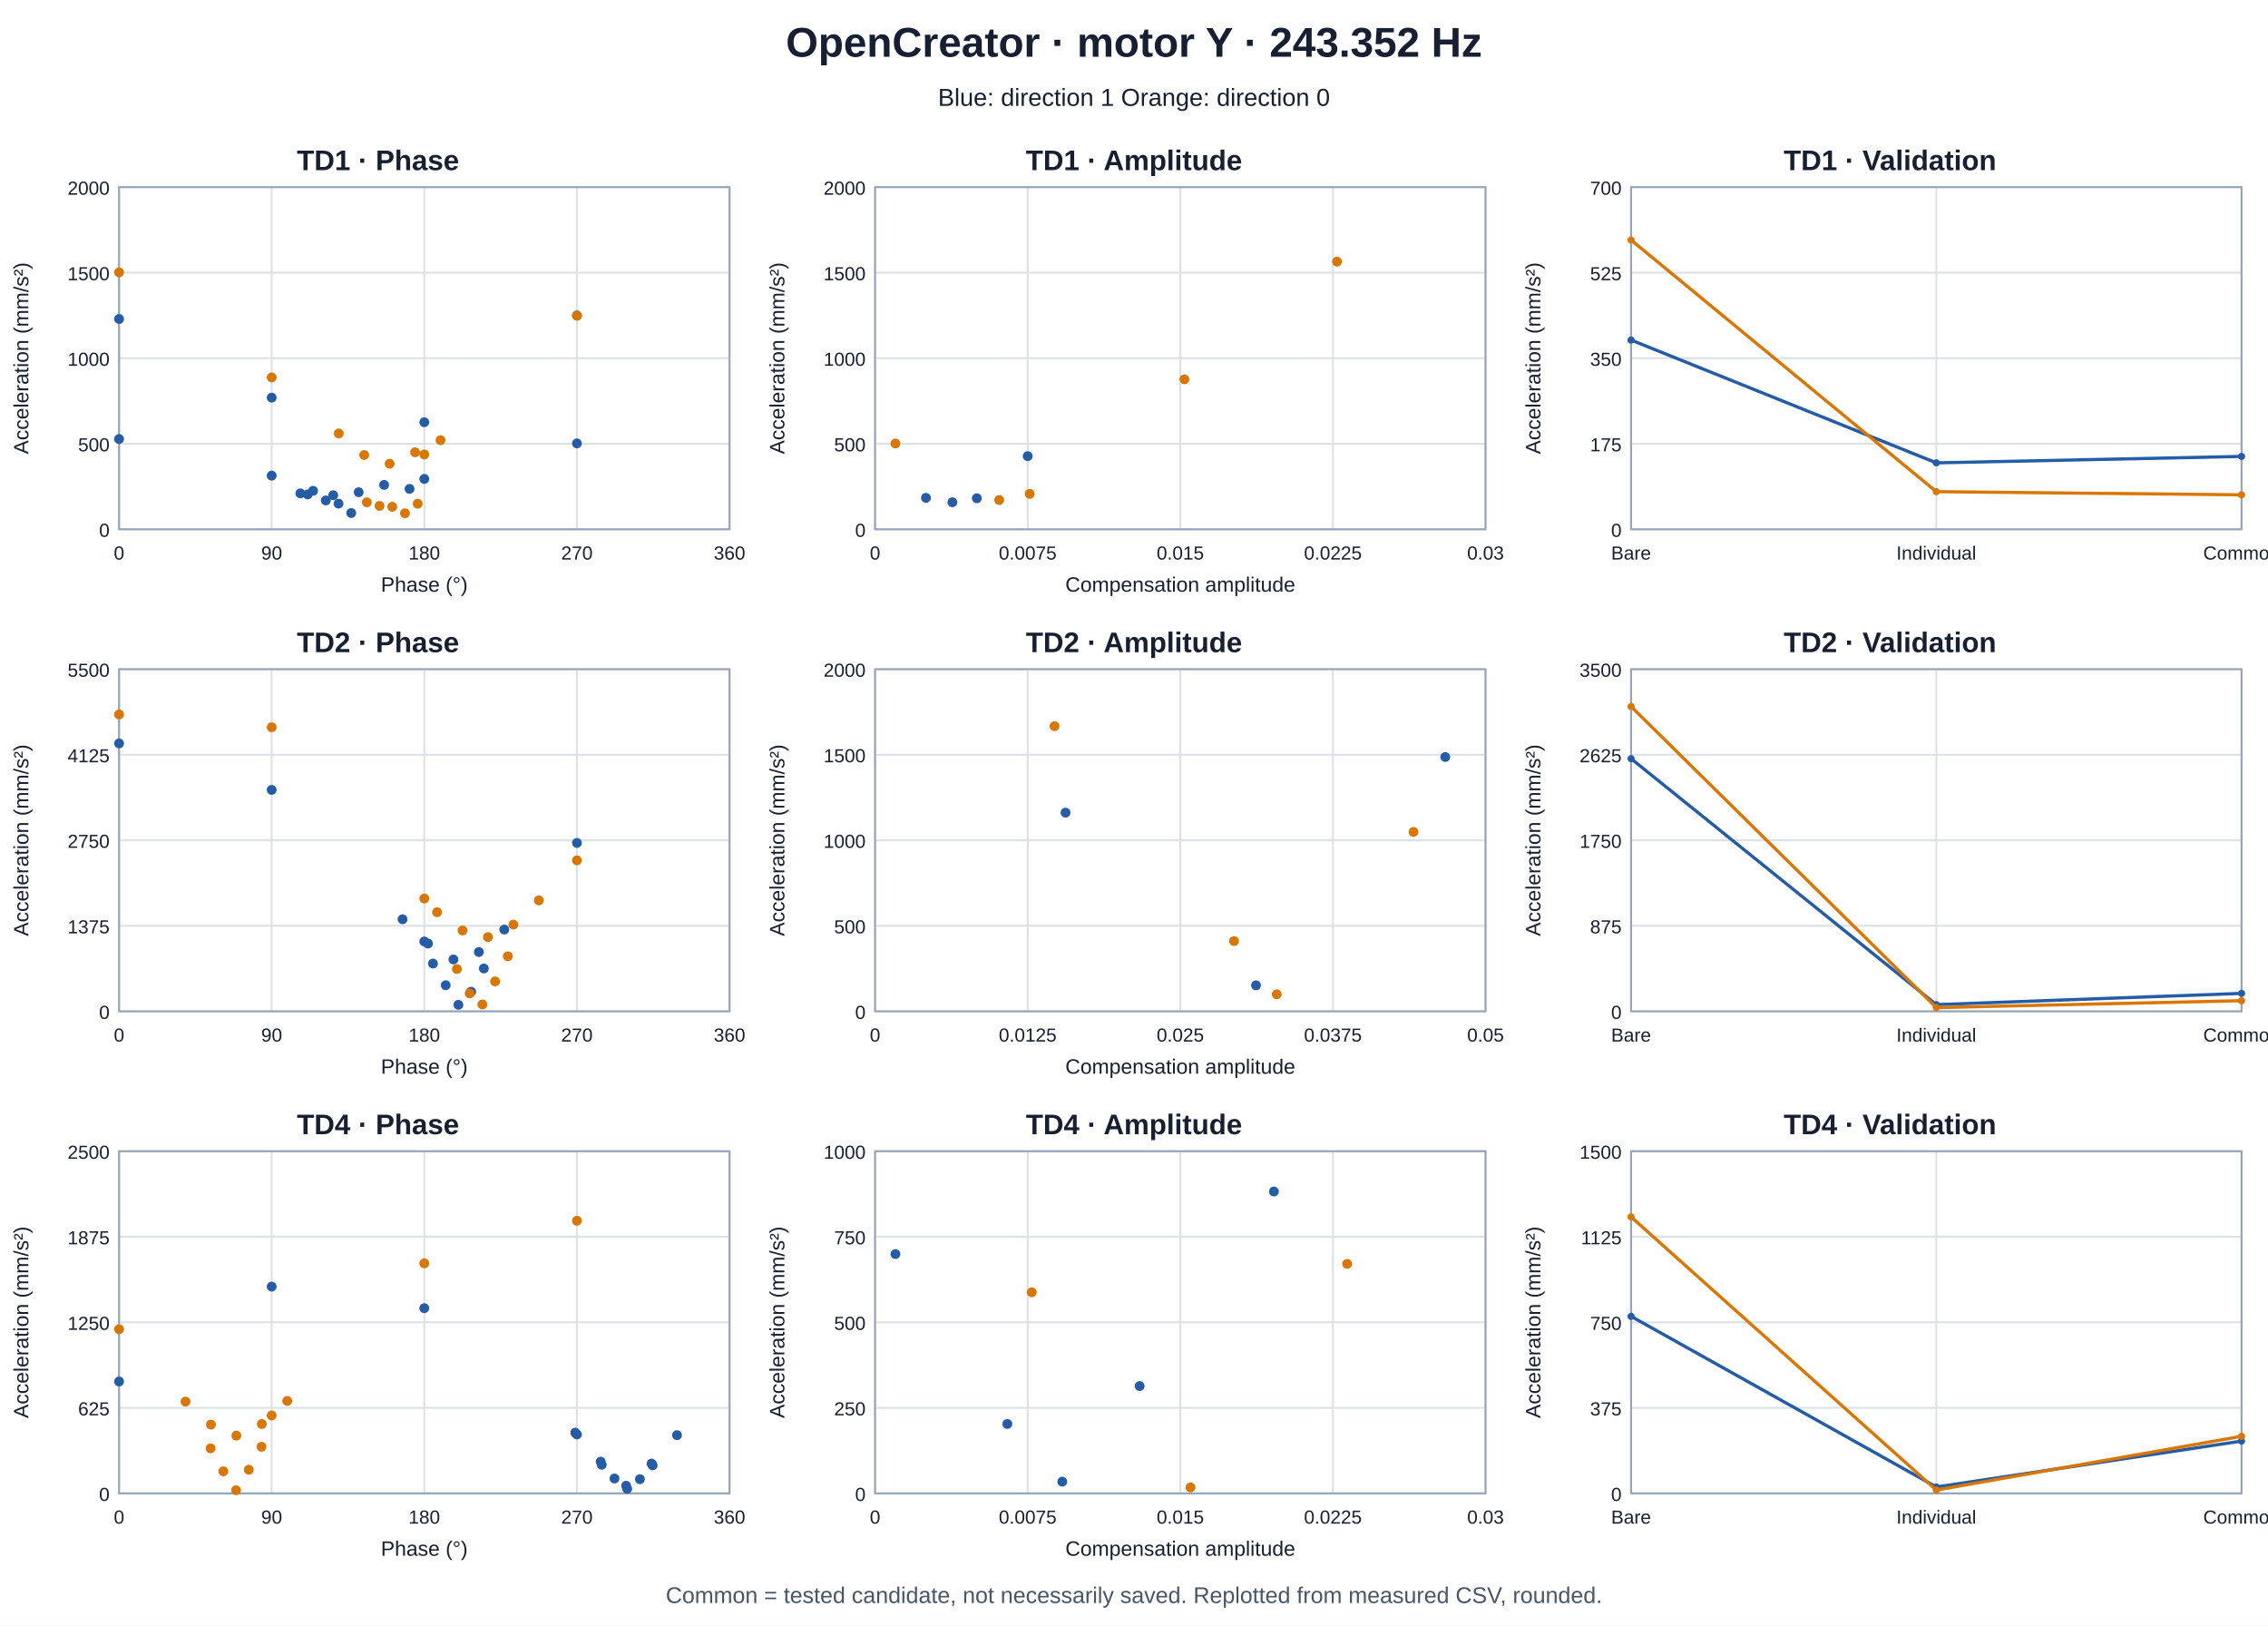
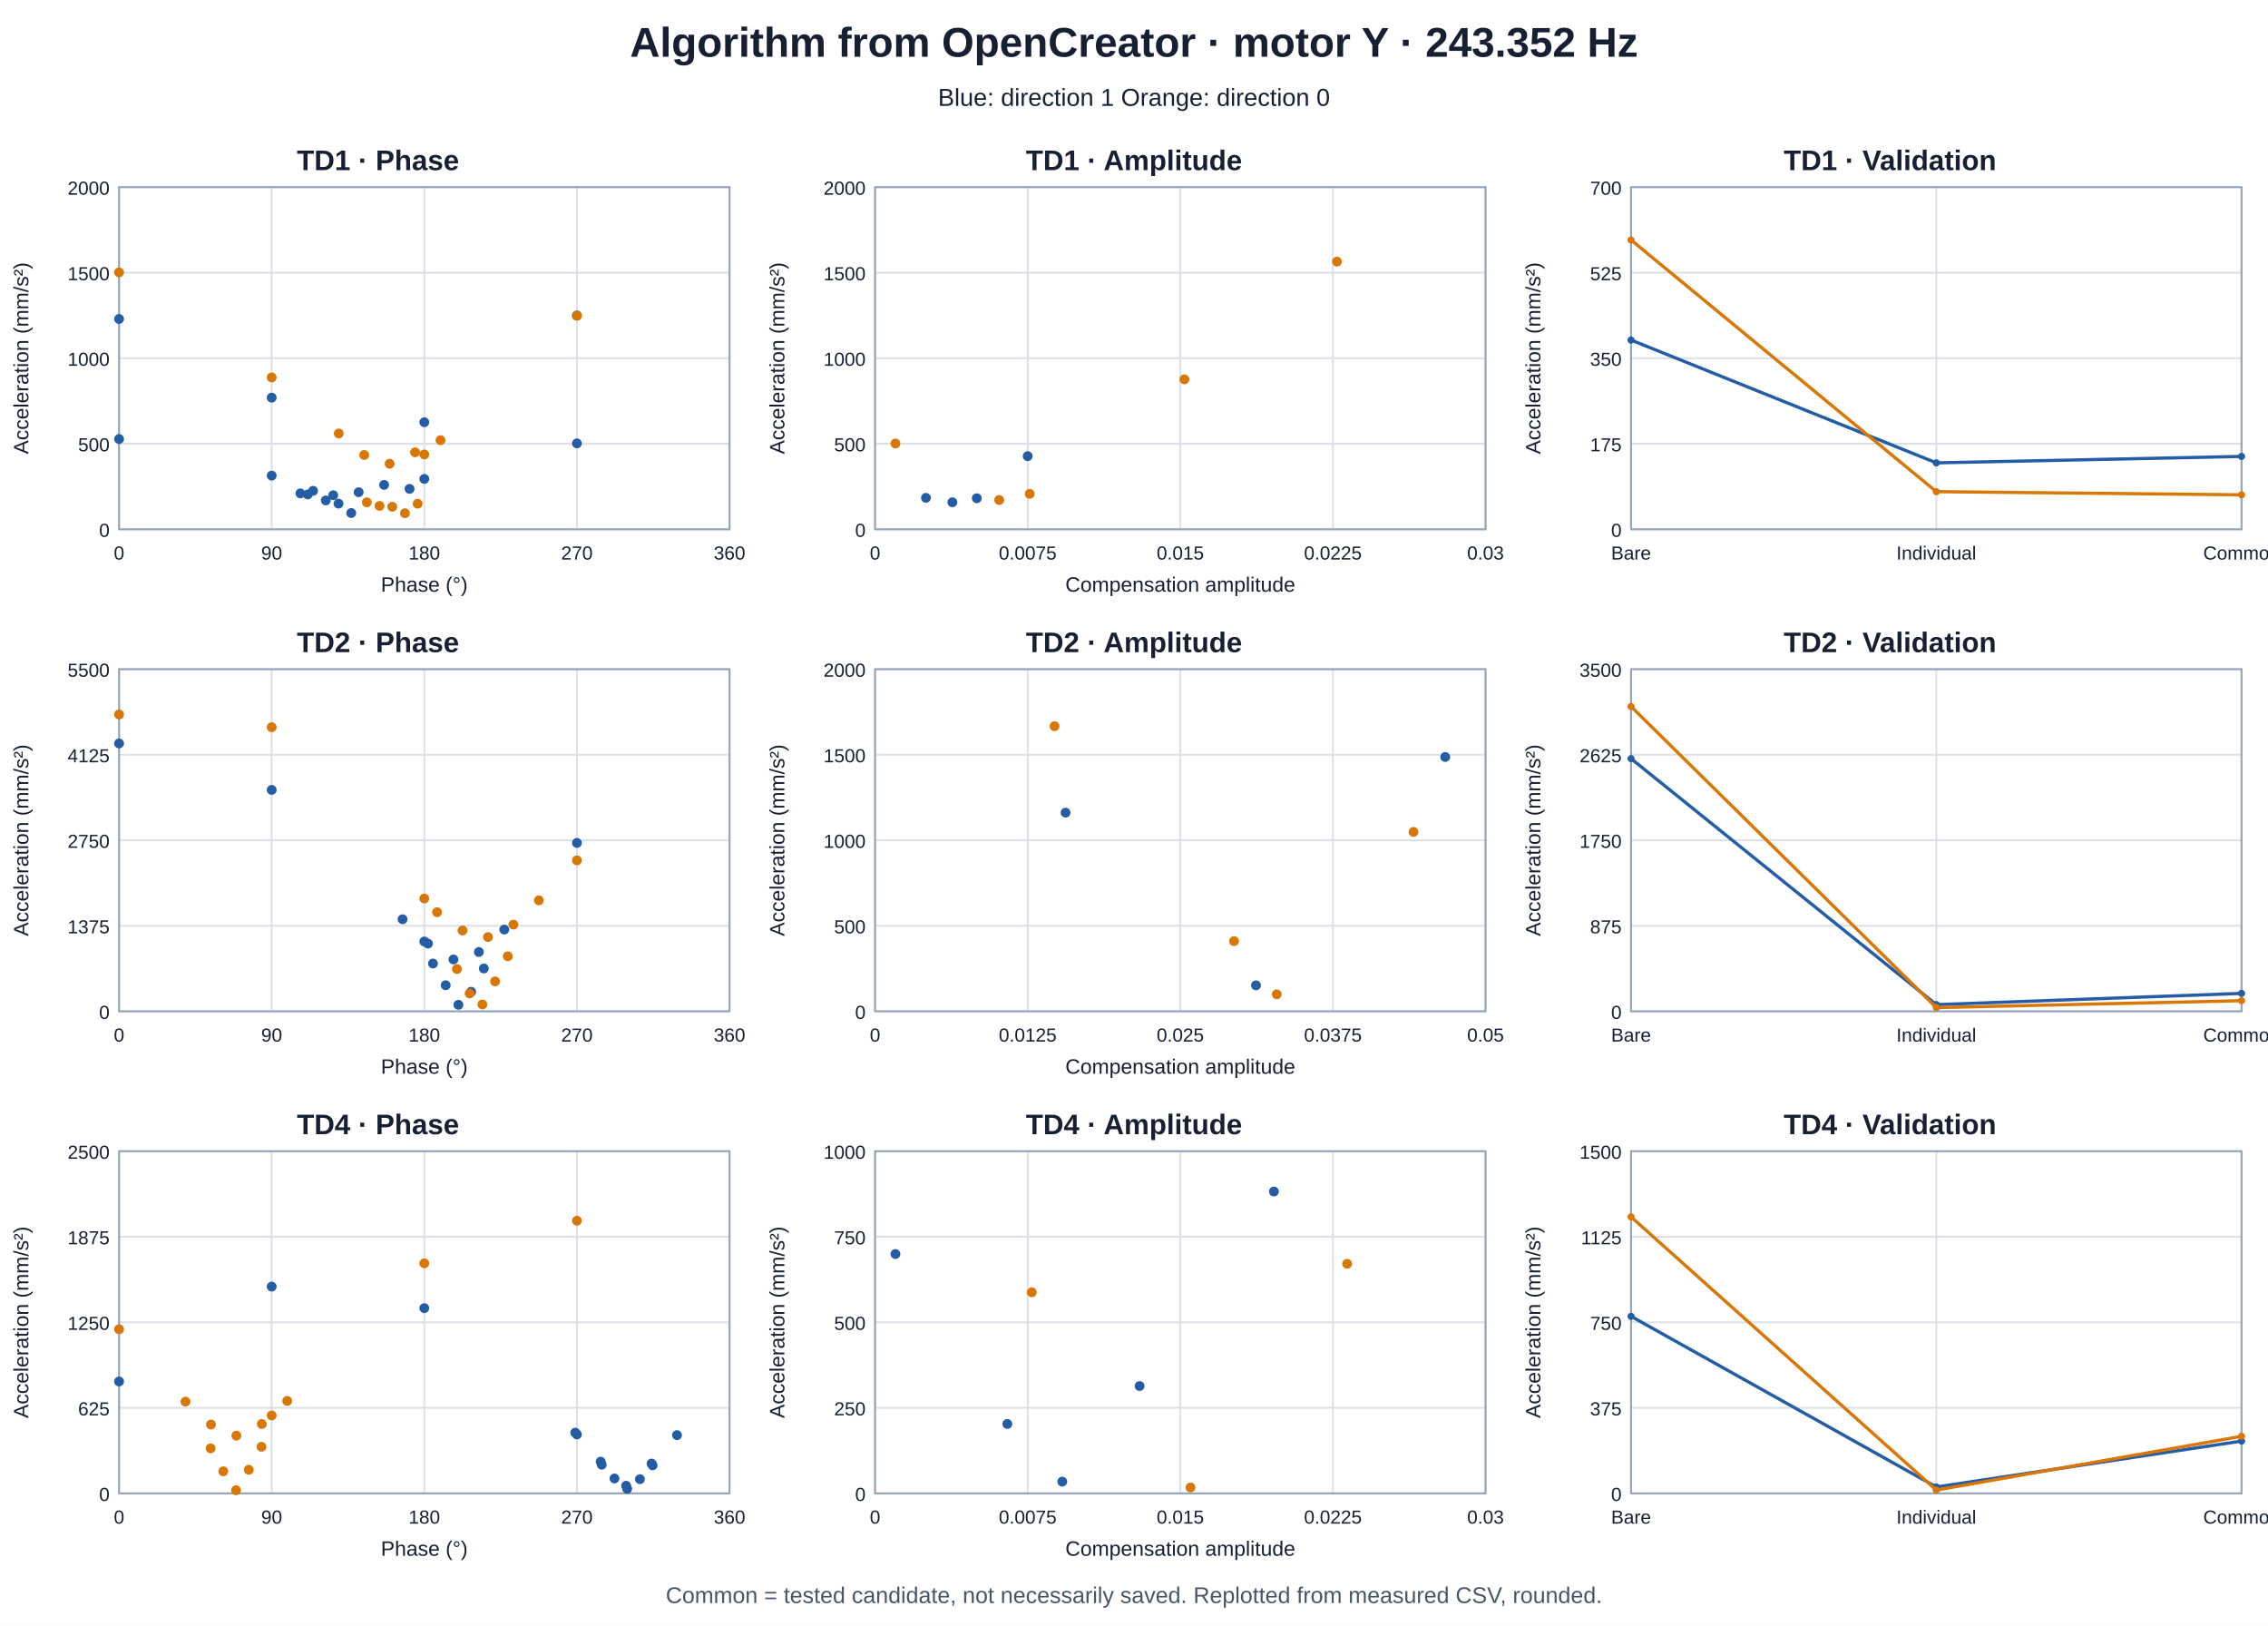
<svg xmlns="http://www.w3.org/2000/svg" width="1200" height="860" viewBox="0 0 1200 860" role="img">
  <rect width="100%" height="100%" fill="white" />
  <g font-family="Arial, sans-serif" fill="#172033">
-     <text x="600" y="30" font-size="22" text-anchor="middle" font-weight="bold">OpenCreator · motor Y · 243.352 Hz</text>
+     <text x="600" y="30" font-size="22" text-anchor="middle" font-weight="bold">Algorithm from OpenCreator · motor Y · 243.352 Hz</text>
    <text x="600" y="56" font-size="13" text-anchor="middle">Blue: direction 1    Orange: direction 0</text>
    <text x="200" y="90" font-size="15" text-anchor="middle" font-weight="bold">TD1 · Phase</text>
    <line x1="63" y1="280" x2="386" y2="280" stroke="#dce1e7" stroke-width="1" />
    <text x="58" y="284" font-size="10" text-anchor="end">0</text>
    <line x1="63" y1="234.75" x2="386" y2="234.75" stroke="#dce1e7" stroke-width="1" />
    <text x="58" y="238.75" font-size="10" text-anchor="end">500</text>
    <line x1="63" y1="189.5" x2="386" y2="189.5" stroke="#dce1e7" stroke-width="1" />
    <text x="58" y="193.5" font-size="10" text-anchor="end">1000</text>
    <line x1="63" y1="144.25" x2="386" y2="144.25" stroke="#dce1e7" stroke-width="1" />
    <text x="58" y="148.25" font-size="10" text-anchor="end">1500</text>
    <line x1="63" y1="99" x2="386" y2="99" stroke="#dce1e7" stroke-width="1" />
    <text x="58" y="103" font-size="10" text-anchor="end">2000</text>
    <line x1="63" y1="99" x2="63" y2="280" stroke="#dce1e7" stroke-width="1" />
    <text x="63" y="296" font-size="10" text-anchor="middle">0</text>
    <line x1="143.75" y1="99" x2="143.75" y2="280" stroke="#dce1e7" stroke-width="1" />
    <text x="143.75" y="296" font-size="10" text-anchor="middle">90</text>
    <line x1="224.5" y1="99" x2="224.5" y2="280" stroke="#dce1e7" stroke-width="1" />
    <text x="224.5" y="296" font-size="10" text-anchor="middle">180</text>
    <line x1="305.25" y1="99" x2="305.25" y2="280" stroke="#dce1e7" stroke-width="1" />
    <text x="305.25" y="296" font-size="10" text-anchor="middle">270</text>
    <line x1="386" y1="99" x2="386" y2="280" stroke="#dce1e7" stroke-width="1" />
    <text x="386" y="296" font-size="10" text-anchor="middle">360</text>
    <rect x="63" y="99" width="323" height="181" fill="none" stroke="#94a3b8" />
    <text x="224.5" y="313" font-size="11" text-anchor="middle">Phase (°)</text>
    <text x="15" y="189.5" font-size="11" text-anchor="middle" transform="rotate(-90 15 189.5)">Acceleration (mm/s²)</text>
    <circle cx="63" cy="168.74" r="2.6" fill="#245ca5" />
    <circle cx="143.75" cy="210.35" r="2.6" fill="#245ca5" />
    <circle cx="224.5" cy="223.36" r="2.6" fill="#245ca5" />
    <circle cx="305.25" cy="166.88" r="2.6" fill="#245ca5" />
    <circle cx="63" cy="232.24" r="2.6" fill="#245ca5" />
    <circle cx="143.75" cy="251.61" r="2.6" fill="#245ca5" />
    <circle cx="224.5" cy="253.35" r="2.6" fill="#245ca5" />
    <circle cx="305.25" cy="234.56" r="2.6" fill="#245ca5" />
    <circle cx="162.85" cy="261.56" r="2.6" fill="#245ca5" />
    <circle cx="176.31" cy="261.98" r="2.6" fill="#245ca5" />
    <circle cx="189.77" cy="260.39" r="2.6" fill="#245ca5" />
    <circle cx="203.23" cy="256.51" r="2.6" fill="#245ca5" />
    <circle cx="216.69" cy="258.62" r="2.6" fill="#245ca5" />
    <circle cx="158.92" cy="261" r="2.6" fill="#245ca5" />
    <circle cx="165.65" cy="259.64" r="2.6" fill="#245ca5" />
    <circle cx="172.38" cy="264.73" r="2.6" fill="#245ca5" />
    <circle cx="179.11" cy="266.42" r="2.6" fill="#245ca5" />
    <circle cx="185.84" cy="271.4" r="2.6" fill="#245ca5" />
    <circle cx="63" cy="144.09" r="2.6" fill="#d97706" />
    <circle cx="143.75" cy="199.66" r="2.6" fill="#d97706" />
    <circle cx="224.5" cy="240.42" r="2.6" fill="#d97706" />
    <circle cx="305.25" cy="167.06" r="2.6" fill="#d97706" />
    <circle cx="179.24" cy="229.31" r="2.6" fill="#d97706" />
    <circle cx="192.7" cy="240.69" r="2.6" fill="#d97706" />
    <circle cx="206.16" cy="245.33" r="2.6" fill="#d97706" />
    <circle cx="219.62" cy="239.26" r="2.6" fill="#d97706" />
    <circle cx="233.08" cy="232.86" r="2.6" fill="#d97706" />
    <circle cx="194.08" cy="265.73" r="2.6" fill="#d97706" />
    <circle cx="200.81" cy="267.62" r="2.6" fill="#d97706" />
    <circle cx="207.54" cy="268.1" r="2.6" fill="#d97706" />
    <circle cx="214.27" cy="271.51" r="2.6" fill="#d97706" />
    <circle cx="220.99" cy="266.47" r="2.6" fill="#d97706" />
    <text x="600" y="90" font-size="15" text-anchor="middle" font-weight="bold">TD1 · Amplitude</text>
    <line x1="463" y1="280" x2="786" y2="280" stroke="#dce1e7" stroke-width="1" />
    <text x="458" y="284" font-size="10" text-anchor="end">0</text>
    <line x1="463" y1="234.75" x2="786" y2="234.75" stroke="#dce1e7" stroke-width="1" />
    <text x="458" y="238.75" font-size="10" text-anchor="end">500</text>
    <line x1="463" y1="189.5" x2="786" y2="189.5" stroke="#dce1e7" stroke-width="1" />
    <text x="458" y="193.5" font-size="10" text-anchor="end">1000</text>
    <line x1="463" y1="144.25" x2="786" y2="144.25" stroke="#dce1e7" stroke-width="1" />
    <text x="458" y="148.25" font-size="10" text-anchor="end">1500</text>
    <line x1="463" y1="99" x2="786" y2="99" stroke="#dce1e7" stroke-width="1" />
    <text x="458" y="103" font-size="10" text-anchor="end">2000</text>
    <line x1="463" y1="99" x2="463" y2="280" stroke="#dce1e7" stroke-width="1" />
    <text x="463" y="296" font-size="10" text-anchor="middle">0</text>
    <line x1="543.75" y1="99" x2="543.75" y2="280" stroke="#dce1e7" stroke-width="1" />
    <text x="543.75" y="296" font-size="10" text-anchor="middle">0.0075</text>
    <line x1="624.5" y1="99" x2="624.5" y2="280" stroke="#dce1e7" stroke-width="1" />
    <text x="624.5" y="296" font-size="10" text-anchor="middle">0.015</text>
    <line x1="705.25" y1="99" x2="705.25" y2="280" stroke="#dce1e7" stroke-width="1" />
    <text x="705.25" y="296" font-size="10" text-anchor="middle">0.0225</text>
    <line x1="786" y1="99" x2="786" y2="280" stroke="#dce1e7" stroke-width="1" />
    <text x="786" y="296" font-size="10" text-anchor="middle">0.03</text>
    <rect x="463" y="99" width="323" height="181" fill="none" stroke="#94a3b8" />
    <text x="624.5" y="313" font-size="11" text-anchor="middle">Compensation amplitude</text>
    <text x="415" y="189.5" font-size="11" text-anchor="middle" transform="rotate(-90 415 189.5)">Acceleration (mm/s²)</text>
    <circle cx="489.92" cy="263.36" r="2.6" fill="#245ca5" />
    <circle cx="516.83" cy="263.58" r="2.6" fill="#245ca5" />
    <circle cx="543.75" cy="241.3" r="2.6" fill="#245ca5" />
    <circle cx="503.91" cy="265.7" r="2.6" fill="#245ca5" />
    <circle cx="544.83" cy="261.25" r="2.6" fill="#d97706" />
    <circle cx="626.65" cy="200.67" r="2.6" fill="#d97706" />
    <circle cx="707.4" cy="138.4" r="2.6" fill="#d97706" />
    <circle cx="473.77" cy="234.63" r="2.6" fill="#d97706" />
    <circle cx="528.68" cy="264.51" r="2.6" fill="#d97706" />
    <text x="1000" y="90" font-size="15" text-anchor="middle" font-weight="bold">TD1 · Validation</text>
    <line x1="863" y1="280" x2="1186" y2="280" stroke="#dce1e7" stroke-width="1" />
    <text x="858" y="284" font-size="10" text-anchor="end">0</text>
    <line x1="863" y1="234.75" x2="1186" y2="234.75" stroke="#dce1e7" stroke-width="1" />
    <text x="858" y="238.75" font-size="10" text-anchor="end">175</text>
    <line x1="863" y1="189.5" x2="1186" y2="189.5" stroke="#dce1e7" stroke-width="1" />
    <text x="858" y="193.5" font-size="10" text-anchor="end">350</text>
    <line x1="863" y1="144.25" x2="1186" y2="144.25" stroke="#dce1e7" stroke-width="1" />
    <text x="858" y="148.25" font-size="10" text-anchor="end">525</text>
    <line x1="863" y1="99" x2="1186" y2="99" stroke="#dce1e7" stroke-width="1" />
    <text x="858" y="103" font-size="10" text-anchor="end">700</text>
    <line x1="863" y1="99" x2="863" y2="280" stroke="#dce1e7" stroke-width="1" />
    <text x="863" y="296" font-size="10" text-anchor="middle">Bare</text>
    <line x1="1024.5" y1="99" x2="1024.5" y2="280" stroke="#dce1e7" stroke-width="1" />
    <text x="1024.5" y="296" font-size="10" text-anchor="middle">Individual</text>
    <line x1="1186" y1="99" x2="1186" y2="280" stroke="#dce1e7" stroke-width="1" />
    <text x="1186" y="296" font-size="10" text-anchor="middle">Common</text>
    <rect x="863" y="99" width="323" height="181" fill="none" stroke="#94a3b8" />
    <text x="1024.5" y="313" font-size="11" text-anchor="middle" />
    <text x="815" y="189.5" font-size="11" text-anchor="middle" transform="rotate(-90 815 189.5)">Acceleration (mm/s²)</text>
    <polyline fill="none" stroke="#245ca5" stroke-width="1.7" points="863,179.89 1024.5,244.85 1186,241.45" />
    <circle cx="863" cy="179.89" r="1.9" fill="#245ca5" />
    <circle cx="1024.5" cy="244.85" r="1.9" fill="#245ca5" />
    <circle cx="1186" cy="241.45" r="1.9" fill="#245ca5" />
    <polyline fill="none" stroke="#d97706" stroke-width="1.7" points="863,126.97 1024.5,260.09 1186,261.77" />
    <circle cx="863" cy="126.97" r="1.9" fill="#d97706" />
    <circle cx="1024.5" cy="260.09" r="1.9" fill="#d97706" />
    <circle cx="1186" cy="261.77" r="1.9" fill="#d97706" />
    <text x="200" y="345" font-size="15" text-anchor="middle" font-weight="bold">TD2 · Phase</text>
    <line x1="63" y1="535" x2="386" y2="535" stroke="#dce1e7" stroke-width="1" />
    <text x="58" y="539" font-size="10" text-anchor="end">0</text>
    <line x1="63" y1="489.75" x2="386" y2="489.75" stroke="#dce1e7" stroke-width="1" />
    <text x="58" y="493.75" font-size="10" text-anchor="end">1375</text>
    <line x1="63" y1="444.5" x2="386" y2="444.5" stroke="#dce1e7" stroke-width="1" />
    <text x="58" y="448.5" font-size="10" text-anchor="end">2750</text>
    <line x1="63" y1="399.25" x2="386" y2="399.25" stroke="#dce1e7" stroke-width="1" />
    <text x="58" y="403.25" font-size="10" text-anchor="end">4125</text>
    <line x1="63" y1="354" x2="386" y2="354" stroke="#dce1e7" stroke-width="1" />
    <text x="58" y="358" font-size="10" text-anchor="end">5500</text>
    <line x1="63" y1="354" x2="63" y2="535" stroke="#dce1e7" stroke-width="1" />
    <text x="63" y="551" font-size="10" text-anchor="middle">0</text>
    <line x1="143.75" y1="354" x2="143.75" y2="535" stroke="#dce1e7" stroke-width="1" />
    <text x="143.75" y="551" font-size="10" text-anchor="middle">90</text>
    <line x1="224.5" y1="354" x2="224.5" y2="535" stroke="#dce1e7" stroke-width="1" />
    <text x="224.5" y="551" font-size="10" text-anchor="middle">180</text>
    <line x1="305.25" y1="354" x2="305.25" y2="535" stroke="#dce1e7" stroke-width="1" />
    <text x="305.25" y="551" font-size="10" text-anchor="middle">270</text>
    <line x1="386" y1="354" x2="386" y2="535" stroke="#dce1e7" stroke-width="1" />
    <text x="386" y="551" font-size="10" text-anchor="middle">360</text>
    <rect x="63" y="354" width="323" height="181" fill="none" stroke="#94a3b8" />
    <text x="224.5" y="568" font-size="11" text-anchor="middle">Phase (°)</text>
    <text x="15" y="444.5" font-size="11" text-anchor="middle" transform="rotate(-90 15 444.5)">Acceleration (mm/s²)</text>
    <circle cx="63" cy="393.28" r="2.6" fill="#245ca5" />
    <circle cx="143.75" cy="417.86" r="2.6" fill="#245ca5" />
    <circle cx="224.5" cy="498.05" r="2.6" fill="#245ca5" />
    <circle cx="305.25" cy="445.91" r="2.6" fill="#245ca5" />
    <circle cx="212.99" cy="486.29" r="2.6" fill="#245ca5" />
    <circle cx="226.45" cy="499.16" r="2.6" fill="#245ca5" />
    <circle cx="239.91" cy="507.56" r="2.6" fill="#245ca5" />
    <circle cx="253.37" cy="503.62" r="2.6" fill="#245ca5" />
    <circle cx="266.82" cy="491.75" r="2.6" fill="#245ca5" />
    <circle cx="229.09" cy="509.72" r="2.6" fill="#245ca5" />
    <circle cx="235.82" cy="521.19" r="2.6" fill="#245ca5" />
    <circle cx="242.54" cy="531.55" r="2.6" fill="#245ca5" />
    <circle cx="249.27" cy="524.65" r="2.6" fill="#245ca5" />
    <circle cx="256" cy="512.32" r="2.6" fill="#245ca5" />
    <circle cx="63" cy="377.96" r="2.6" fill="#d97706" />
    <circle cx="143.75" cy="384.71" r="2.6" fill="#d97706" />
    <circle cx="224.5" cy="475.31" r="2.6" fill="#d97706" />
    <circle cx="305.25" cy="455.14" r="2.6" fill="#d97706" />
    <circle cx="231.26" cy="482.57" r="2.6" fill="#d97706" />
    <circle cx="244.72" cy="492.23" r="2.6" fill="#d97706" />
    <circle cx="258.18" cy="495.73" r="2.6" fill="#d97706" />
    <circle cx="271.64" cy="489.12" r="2.6" fill="#d97706" />
    <circle cx="285.09" cy="476.3" r="2.6" fill="#d97706" />
    <circle cx="241.76" cy="512.62" r="2.6" fill="#d97706" />
    <circle cx="248.49" cy="525.52" r="2.6" fill="#d97706" />
    <circle cx="255.22" cy="531.36" r="2.6" fill="#d97706" />
    <circle cx="261.95" cy="519.17" r="2.6" fill="#d97706" />
    <circle cx="268.68" cy="505.88" r="2.6" fill="#d97706" />
    <text x="600" y="345" font-size="15" text-anchor="middle" font-weight="bold">TD2 · Amplitude</text>
    <line x1="463" y1="535" x2="786" y2="535" stroke="#dce1e7" stroke-width="1" />
    <text x="458" y="539" font-size="10" text-anchor="end">0</text>
    <line x1="463" y1="489.75" x2="786" y2="489.75" stroke="#dce1e7" stroke-width="1" />
    <text x="458" y="493.75" font-size="10" text-anchor="end">500</text>
    <line x1="463" y1="444.5" x2="786" y2="444.5" stroke="#dce1e7" stroke-width="1" />
    <text x="458" y="448.5" font-size="10" text-anchor="end">1000</text>
    <line x1="463" y1="399.25" x2="786" y2="399.25" stroke="#dce1e7" stroke-width="1" />
    <text x="458" y="403.25" font-size="10" text-anchor="end">1500</text>
    <line x1="463" y1="354" x2="786" y2="354" stroke="#dce1e7" stroke-width="1" />
    <text x="458" y="358" font-size="10" text-anchor="end">2000</text>
    <line x1="463" y1="354" x2="463" y2="535" stroke="#dce1e7" stroke-width="1" />
    <text x="463" y="551" font-size="10" text-anchor="middle">0</text>
    <line x1="543.75" y1="354" x2="543.75" y2="535" stroke="#dce1e7" stroke-width="1" />
    <text x="543.75" y="551" font-size="10" text-anchor="middle">0.0125</text>
    <line x1="624.5" y1="354" x2="624.5" y2="535" stroke="#dce1e7" stroke-width="1" />
    <text x="624.5" y="551" font-size="10" text-anchor="middle">0.025</text>
    <line x1="705.25" y1="354" x2="705.25" y2="535" stroke="#dce1e7" stroke-width="1" />
    <text x="705.25" y="551" font-size="10" text-anchor="middle">0.0375</text>
    <line x1="786" y1="354" x2="786" y2="535" stroke="#dce1e7" stroke-width="1" />
    <text x="786" y="551" font-size="10" text-anchor="middle">0.05</text>
    <rect x="463" y="354" width="323" height="181" fill="none" stroke="#94a3b8" />
    <text x="624.5" y="568" font-size="11" text-anchor="middle">Compensation amplitude</text>
    <text x="415" y="444.5" font-size="11" text-anchor="middle" transform="rotate(-90 415 444.5)">Acceleration (mm/s²)</text>
    <circle cx="563.78" cy="429.89" r="2.6" fill="#245ca5" />
    <circle cx="664.55" cy="521.25" r="2.6" fill="#245ca5" />
    <circle cx="764.68" cy="400.46" r="2.6" fill="#245ca5" />
    <circle cx="557.96" cy="384.15" r="2.6" fill="#d97706" />
    <circle cx="652.92" cy="497.85" r="2.6" fill="#d97706" />
    <circle cx="747.89" cy="440.1" r="2.6" fill="#d97706" />
    <circle cx="675.53" cy="526" r="2.6" fill="#d97706" />
    <text x="1000" y="345" font-size="15" text-anchor="middle" font-weight="bold">TD2 · Validation</text>
    <line x1="863" y1="535" x2="1186" y2="535" stroke="#dce1e7" stroke-width="1" />
    <text x="858" y="539" font-size="10" text-anchor="end">0</text>
    <line x1="863" y1="489.75" x2="1186" y2="489.75" stroke="#dce1e7" stroke-width="1" />
    <text x="858" y="493.75" font-size="10" text-anchor="end">875</text>
    <line x1="863" y1="444.5" x2="1186" y2="444.5" stroke="#dce1e7" stroke-width="1" />
    <text x="858" y="448.5" font-size="10" text-anchor="end">1750</text>
    <line x1="863" y1="399.25" x2="1186" y2="399.25" stroke="#dce1e7" stroke-width="1" />
    <text x="858" y="403.25" font-size="10" text-anchor="end">2625</text>
    <line x1="863" y1="354" x2="1186" y2="354" stroke="#dce1e7" stroke-width="1" />
    <text x="858" y="358" font-size="10" text-anchor="end">3500</text>
    <line x1="863" y1="354" x2="863" y2="535" stroke="#dce1e7" stroke-width="1" />
    <text x="863" y="551" font-size="10" text-anchor="middle">Bare</text>
    <line x1="1024.5" y1="354" x2="1024.5" y2="535" stroke="#dce1e7" stroke-width="1" />
    <text x="1024.5" y="551" font-size="10" text-anchor="middle">Individual</text>
    <line x1="1186" y1="354" x2="1186" y2="535" stroke="#dce1e7" stroke-width="1" />
    <text x="1186" y="551" font-size="10" text-anchor="middle">Common</text>
    <rect x="863" y="354" width="323" height="181" fill="none" stroke="#94a3b8" />
    <text x="1024.5" y="568" font-size="11" text-anchor="middle" />
    <text x="815" y="444.5" font-size="11" text-anchor="middle" transform="rotate(-90 815 444.5)">Acceleration (mm/s²)</text>
    <polyline fill="none" stroke="#245ca5" stroke-width="1.7" points="863,401.34 1024.5,531.45 1186,525.51" />
    <circle cx="863" cy="401.34" r="1.9" fill="#245ca5" />
    <circle cx="1024.5" cy="531.45" r="1.9" fill="#245ca5" />
    <circle cx="1186" cy="525.51" r="1.9" fill="#245ca5" />
    <polyline fill="none" stroke="#d97706" stroke-width="1.7" points="863,373.75 1024.5,533.02 1186,529.37" />
    <circle cx="863" cy="373.75" r="1.9" fill="#d97706" />
    <circle cx="1024.5" cy="533.02" r="1.9" fill="#d97706" />
    <circle cx="1186" cy="529.37" r="1.9" fill="#d97706" />
    <text x="200" y="600" font-size="15" text-anchor="middle" font-weight="bold">TD4 · Phase</text>
    <line x1="63" y1="790" x2="386" y2="790" stroke="#dce1e7" stroke-width="1" />
    <text x="58" y="794" font-size="10" text-anchor="end">0</text>
    <line x1="63" y1="744.75" x2="386" y2="744.75" stroke="#dce1e7" stroke-width="1" />
    <text x="58" y="748.75" font-size="10" text-anchor="end">625</text>
    <line x1="63" y1="699.5" x2="386" y2="699.5" stroke="#dce1e7" stroke-width="1" />
    <text x="58" y="703.5" font-size="10" text-anchor="end">1250</text>
    <line x1="63" y1="654.25" x2="386" y2="654.25" stroke="#dce1e7" stroke-width="1" />
    <text x="58" y="658.25" font-size="10" text-anchor="end">1875</text>
    <line x1="63" y1="609" x2="386" y2="609" stroke="#dce1e7" stroke-width="1" />
    <text x="58" y="613" font-size="10" text-anchor="end">2500</text>
    <line x1="63" y1="609" x2="63" y2="790" stroke="#dce1e7" stroke-width="1" />
    <text x="63" y="806" font-size="10" text-anchor="middle">0</text>
    <line x1="143.75" y1="609" x2="143.75" y2="790" stroke="#dce1e7" stroke-width="1" />
    <text x="143.75" y="806" font-size="10" text-anchor="middle">90</text>
    <line x1="224.5" y1="609" x2="224.5" y2="790" stroke="#dce1e7" stroke-width="1" />
    <text x="224.5" y="806" font-size="10" text-anchor="middle">180</text>
    <line x1="305.25" y1="609" x2="305.25" y2="790" stroke="#dce1e7" stroke-width="1" />
    <text x="305.25" y="806" font-size="10" text-anchor="middle">270</text>
    <line x1="386" y1="609" x2="386" y2="790" stroke="#dce1e7" stroke-width="1" />
    <text x="386" y="806" font-size="10" text-anchor="middle">360</text>
    <rect x="63" y="609" width="323" height="181" fill="none" stroke="#94a3b8" />
    <text x="224.5" y="823" font-size="11" text-anchor="middle">Phase (°)</text>
    <text x="15" y="699.5" font-size="11" text-anchor="middle" transform="rotate(-90 15 699.5)">Acceleration (mm/s²)</text>
    <circle cx="63" cy="730.82" r="2.6" fill="#245ca5" />
    <circle cx="143.75" cy="680.62" r="2.6" fill="#245ca5" />
    <circle cx="224.5" cy="692.02" r="2.6" fill="#245ca5" />
    <circle cx="305.25" cy="758.85" r="2.6" fill="#245ca5" />
    <circle cx="304.37" cy="757.89" r="2.6" fill="#245ca5" />
    <circle cx="317.82" cy="773.22" r="2.6" fill="#245ca5" />
    <circle cx="331.28" cy="785.96" r="2.6" fill="#245ca5" />
    <circle cx="344.74" cy="774.23" r="2.6" fill="#245ca5" />
    <circle cx="358.2" cy="759.2" r="2.6" fill="#245ca5" />
    <circle cx="318.38" cy="774.85" r="2.6" fill="#245ca5" />
    <circle cx="325.11" cy="782.12" r="2.6" fill="#245ca5" />
    <circle cx="331.84" cy="787.6" r="2.6" fill="#245ca5" />
    <circle cx="338.57" cy="782.5" r="2.6" fill="#245ca5" />
    <circle cx="345.3" cy="775.17" r="2.6" fill="#245ca5" />
    <circle cx="63" cy="703.18" r="2.6" fill="#d97706" />
    <circle cx="143.75" cy="748.78" r="2.6" fill="#d97706" />
    <circle cx="224.5" cy="668.31" r="2.6" fill="#d97706" />
    <circle cx="305.25" cy="645.78" r="2.6" fill="#d97706" />
    <circle cx="98.15" cy="741.46" r="2.6" fill="#d97706" />
    <circle cx="111.61" cy="753.59" r="2.6" fill="#d97706" />
    <circle cx="125.06" cy="759.45" r="2.6" fill="#d97706" />
    <circle cx="138.52" cy="753.29" r="2.6" fill="#d97706" />
    <circle cx="151.98" cy="741.11" r="2.6" fill="#d97706" />
    <circle cx="111.43" cy="766.19" r="2.6" fill="#d97706" />
    <circle cx="118.16" cy="778.33" r="2.6" fill="#d97706" />
    <circle cx="124.89" cy="788.35" r="2.6" fill="#d97706" />
    <circle cx="131.62" cy="777.5" r="2.6" fill="#d97706" />
    <circle cx="138.35" cy="765.35" r="2.6" fill="#d97706" />
    <text x="600" y="600" font-size="15" text-anchor="middle" font-weight="bold">TD4 · Amplitude</text>
    <line x1="463" y1="790" x2="786" y2="790" stroke="#dce1e7" stroke-width="1" />
    <text x="458" y="794" font-size="10" text-anchor="end">0</text>
    <line x1="463" y1="744.75" x2="786" y2="744.75" stroke="#dce1e7" stroke-width="1" />
    <text x="458" y="748.75" font-size="10" text-anchor="end">250</text>
    <line x1="463" y1="699.5" x2="786" y2="699.5" stroke="#dce1e7" stroke-width="1" />
    <text x="458" y="703.5" font-size="10" text-anchor="end">500</text>
    <line x1="463" y1="654.25" x2="786" y2="654.25" stroke="#dce1e7" stroke-width="1" />
    <text x="458" y="658.25" font-size="10" text-anchor="end">750</text>
    <line x1="463" y1="609" x2="786" y2="609" stroke="#dce1e7" stroke-width="1" />
    <text x="458" y="613" font-size="10" text-anchor="end">1000</text>
    <line x1="463" y1="609" x2="463" y2="790" stroke="#dce1e7" stroke-width="1" />
    <text x="463" y="806" font-size="10" text-anchor="middle">0</text>
    <line x1="543.75" y1="609" x2="543.75" y2="790" stroke="#dce1e7" stroke-width="1" />
    <text x="543.75" y="806" font-size="10" text-anchor="middle">0.0075</text>
    <line x1="624.5" y1="609" x2="624.5" y2="790" stroke="#dce1e7" stroke-width="1" />
    <text x="624.5" y="806" font-size="10" text-anchor="middle">0.015</text>
    <line x1="705.25" y1="609" x2="705.25" y2="790" stroke="#dce1e7" stroke-width="1" />
    <text x="705.25" y="806" font-size="10" text-anchor="middle">0.0225</text>
    <line x1="786" y1="609" x2="786" y2="790" stroke="#dce1e7" stroke-width="1" />
    <text x="786" y="806" font-size="10" text-anchor="middle">0.03</text>
    <rect x="463" y="609" width="323" height="181" fill="none" stroke="#94a3b8" />
    <text x="624.5" y="823" font-size="11" text-anchor="middle">Compensation amplitude</text>
    <text x="415" y="699.5" font-size="11" text-anchor="middle" transform="rotate(-90 415 699.5)">Acceleration (mm/s²)</text>
    <circle cx="532.98" cy="753.28" r="2.6" fill="#245ca5" />
    <circle cx="602.97" cy="733.22" r="2.6" fill="#245ca5" />
    <circle cx="674.03" cy="630.31" r="2.6" fill="#245ca5" />
    <circle cx="473.77" cy="663.39" r="2.6" fill="#245ca5" />
    <circle cx="562.05" cy="783.79" r="2.6" fill="#245ca5" />
    <circle cx="545.9" cy="683.62" r="2.6" fill="#d97706" />
    <circle cx="629.88" cy="786.86" r="2.6" fill="#d97706" />
    <circle cx="712.79" cy="668.58" r="2.6" fill="#d97706" />
    <text x="1000" y="600" font-size="15" text-anchor="middle" font-weight="bold">TD4 · Validation</text>
    <line x1="863" y1="790" x2="1186" y2="790" stroke="#dce1e7" stroke-width="1" />
    <text x="858" y="794" font-size="10" text-anchor="end">0</text>
    <line x1="863" y1="744.75" x2="1186" y2="744.75" stroke="#dce1e7" stroke-width="1" />
    <text x="858" y="748.75" font-size="10" text-anchor="end">375</text>
    <line x1="863" y1="699.5" x2="1186" y2="699.5" stroke="#dce1e7" stroke-width="1" />
    <text x="858" y="703.5" font-size="10" text-anchor="end">750</text>
    <line x1="863" y1="654.25" x2="1186" y2="654.25" stroke="#dce1e7" stroke-width="1" />
    <text x="858" y="658.25" font-size="10" text-anchor="end">1125</text>
    <line x1="863" y1="609" x2="1186" y2="609" stroke="#dce1e7" stroke-width="1" />
    <text x="858" y="613" font-size="10" text-anchor="end">1500</text>
    <line x1="863" y1="609" x2="863" y2="790" stroke="#dce1e7" stroke-width="1" />
    <text x="863" y="806" font-size="10" text-anchor="middle">Bare</text>
    <line x1="1024.5" y1="609" x2="1024.5" y2="790" stroke="#dce1e7" stroke-width="1" />
    <text x="1024.5" y="806" font-size="10" text-anchor="middle">Individual</text>
    <line x1="1186" y1="609" x2="1186" y2="790" stroke="#dce1e7" stroke-width="1" />
    <text x="1186" y="806" font-size="10" text-anchor="middle">Common</text>
    <rect x="863" y="609" width="323" height="181" fill="none" stroke="#94a3b8" />
    <text x="1024.5" y="823" font-size="11" text-anchor="middle" />
    <text x="815" y="699.5" font-size="11" text-anchor="middle" transform="rotate(-90 815 699.5)">Acceleration (mm/s²)</text>
    <polyline fill="none" stroke="#245ca5" stroke-width="1.7" points="863,696.35 1024.5,786.62 1186,762.34" />
    <circle cx="863" cy="696.35" r="1.9" fill="#245ca5" />
    <circle cx="1024.5" cy="786.62" r="1.9" fill="#245ca5" />
    <circle cx="1186" cy="762.34" r="1.9" fill="#245ca5" />
    <polyline fill="none" stroke="#d97706" stroke-width="1.7" points="863,643.75 1024.5,788.26 1186,759.8" />
    <circle cx="863" cy="643.75" r="1.9" fill="#d97706" />
    <circle cx="1024.5" cy="788.26" r="1.9" fill="#d97706" />
    <circle cx="1186" cy="759.8" r="1.9" fill="#d97706" />
    <text x="600" y="848" font-size="12" text-anchor="middle" fill="#475569">Common = tested candidate, not necessarily saved. Replotted from measured CSV, rounded.</text>
  </g>
</svg>
